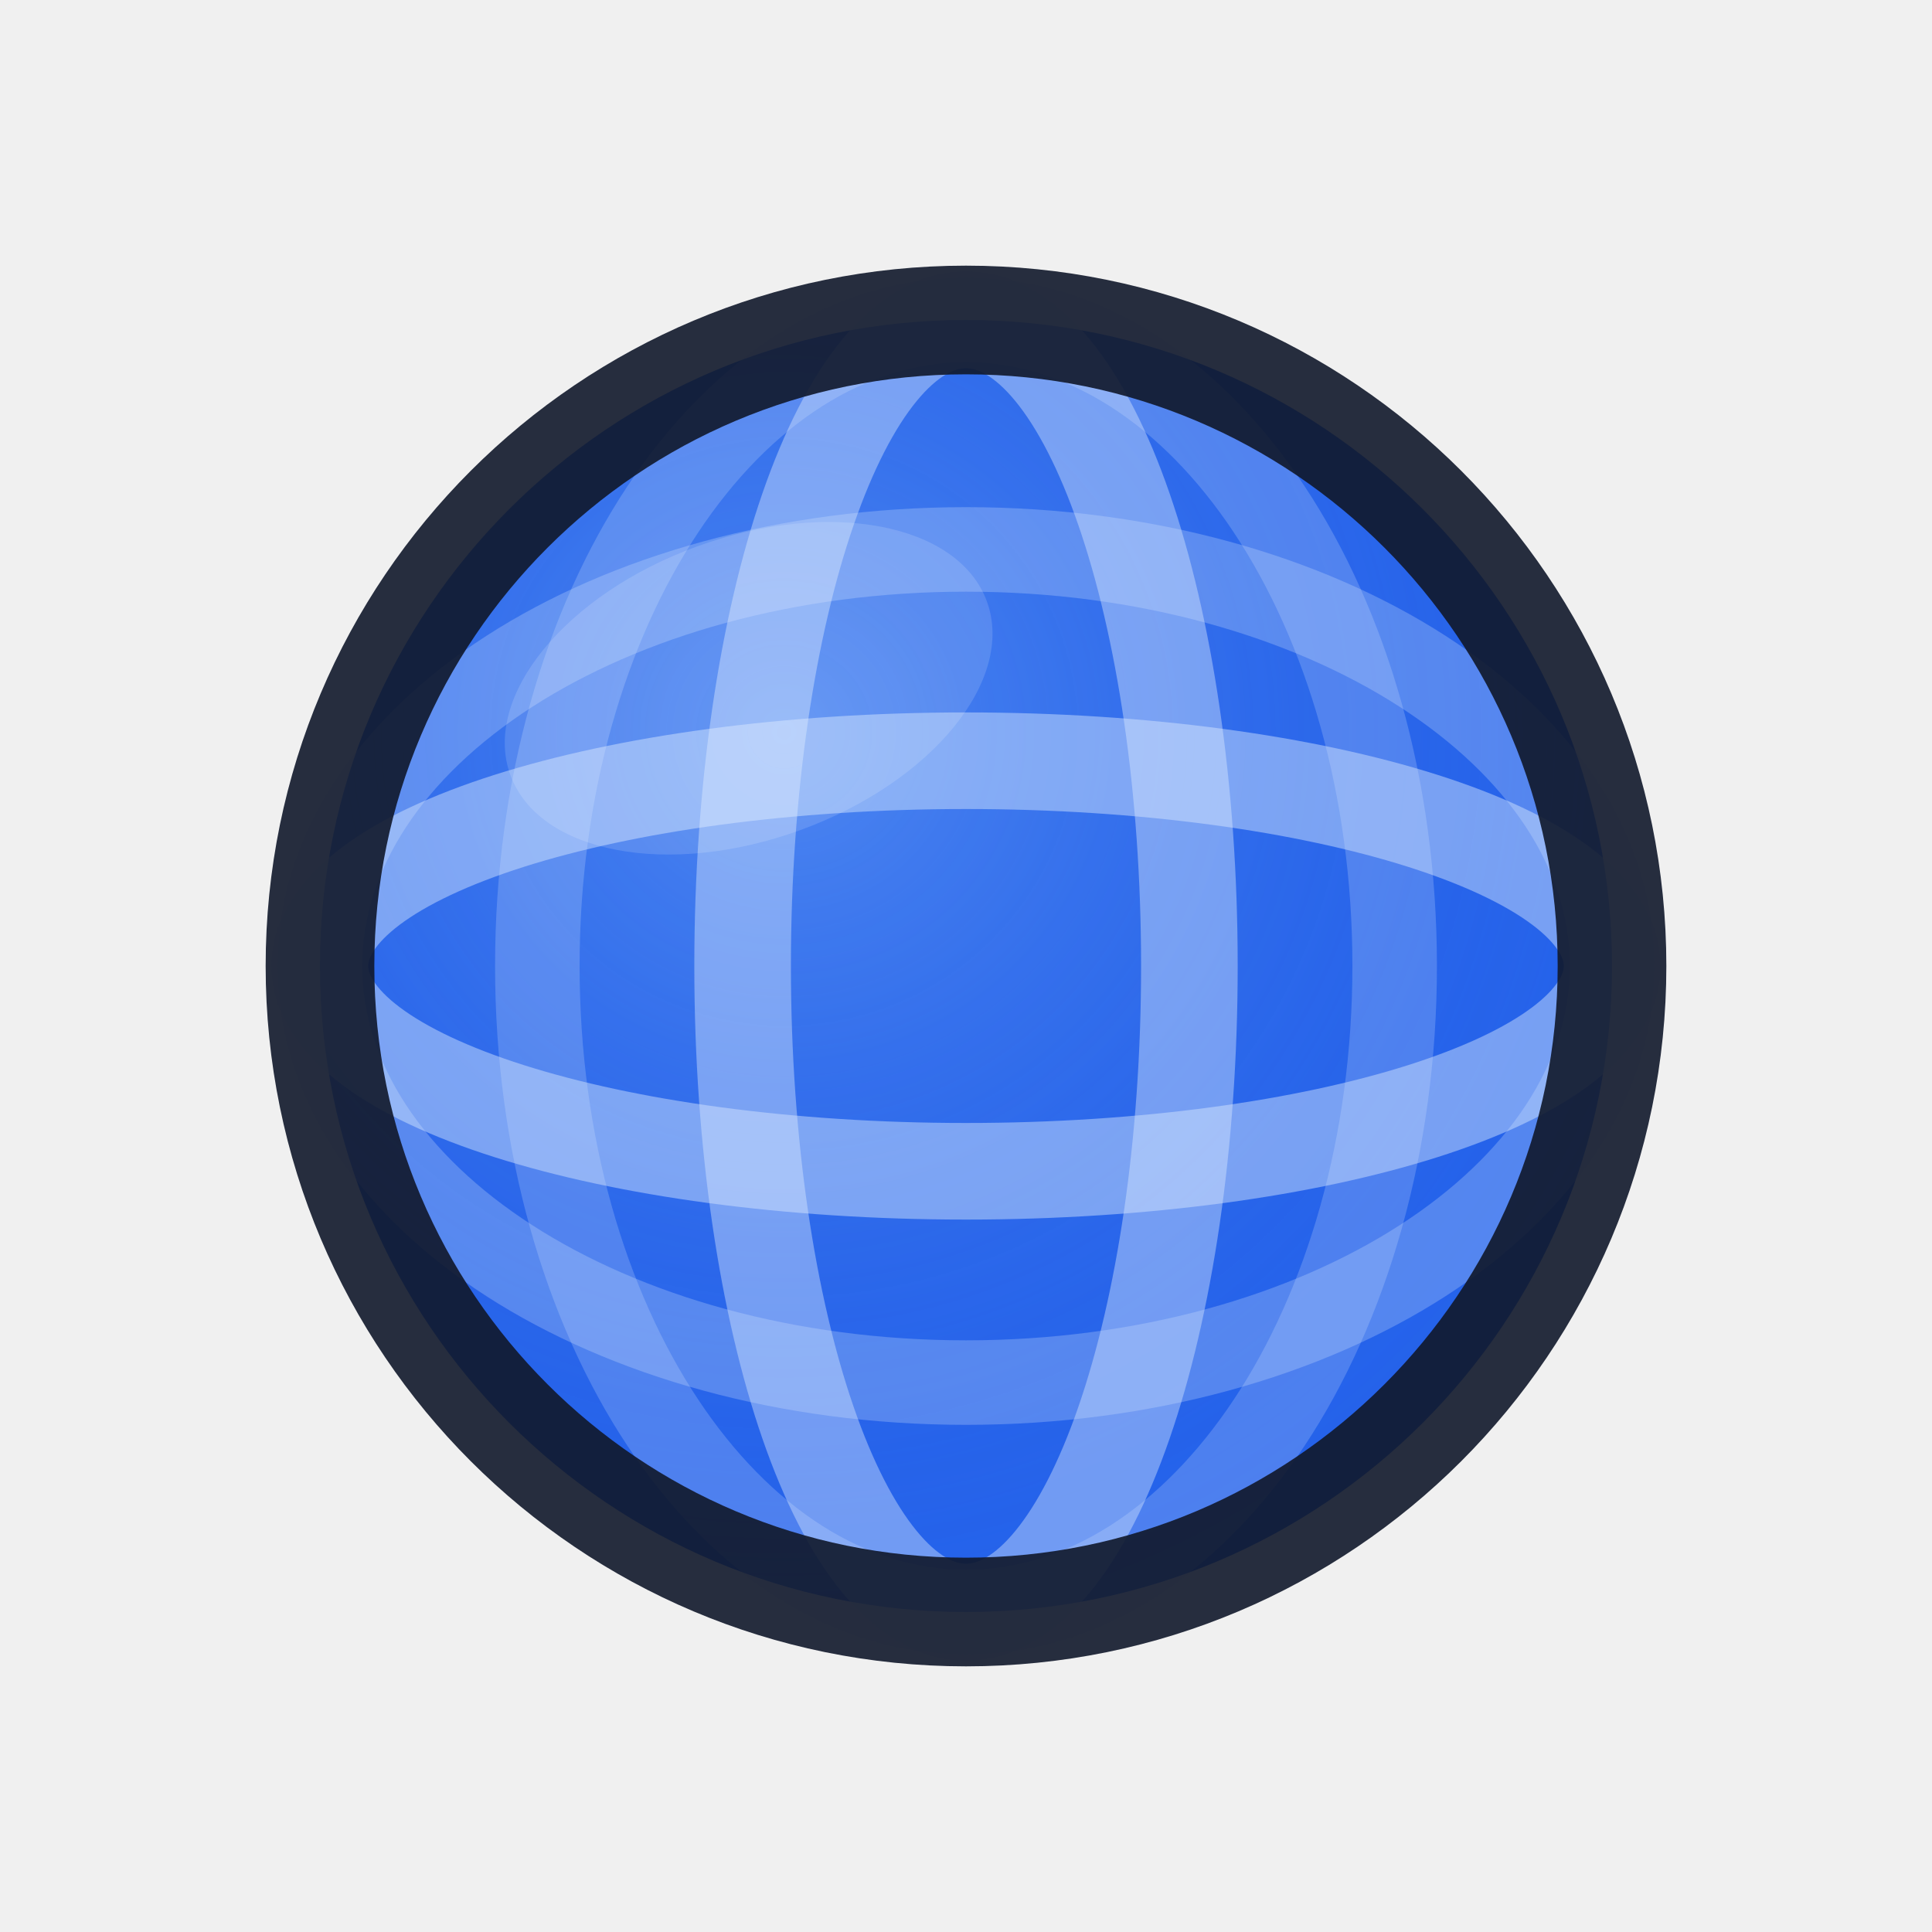
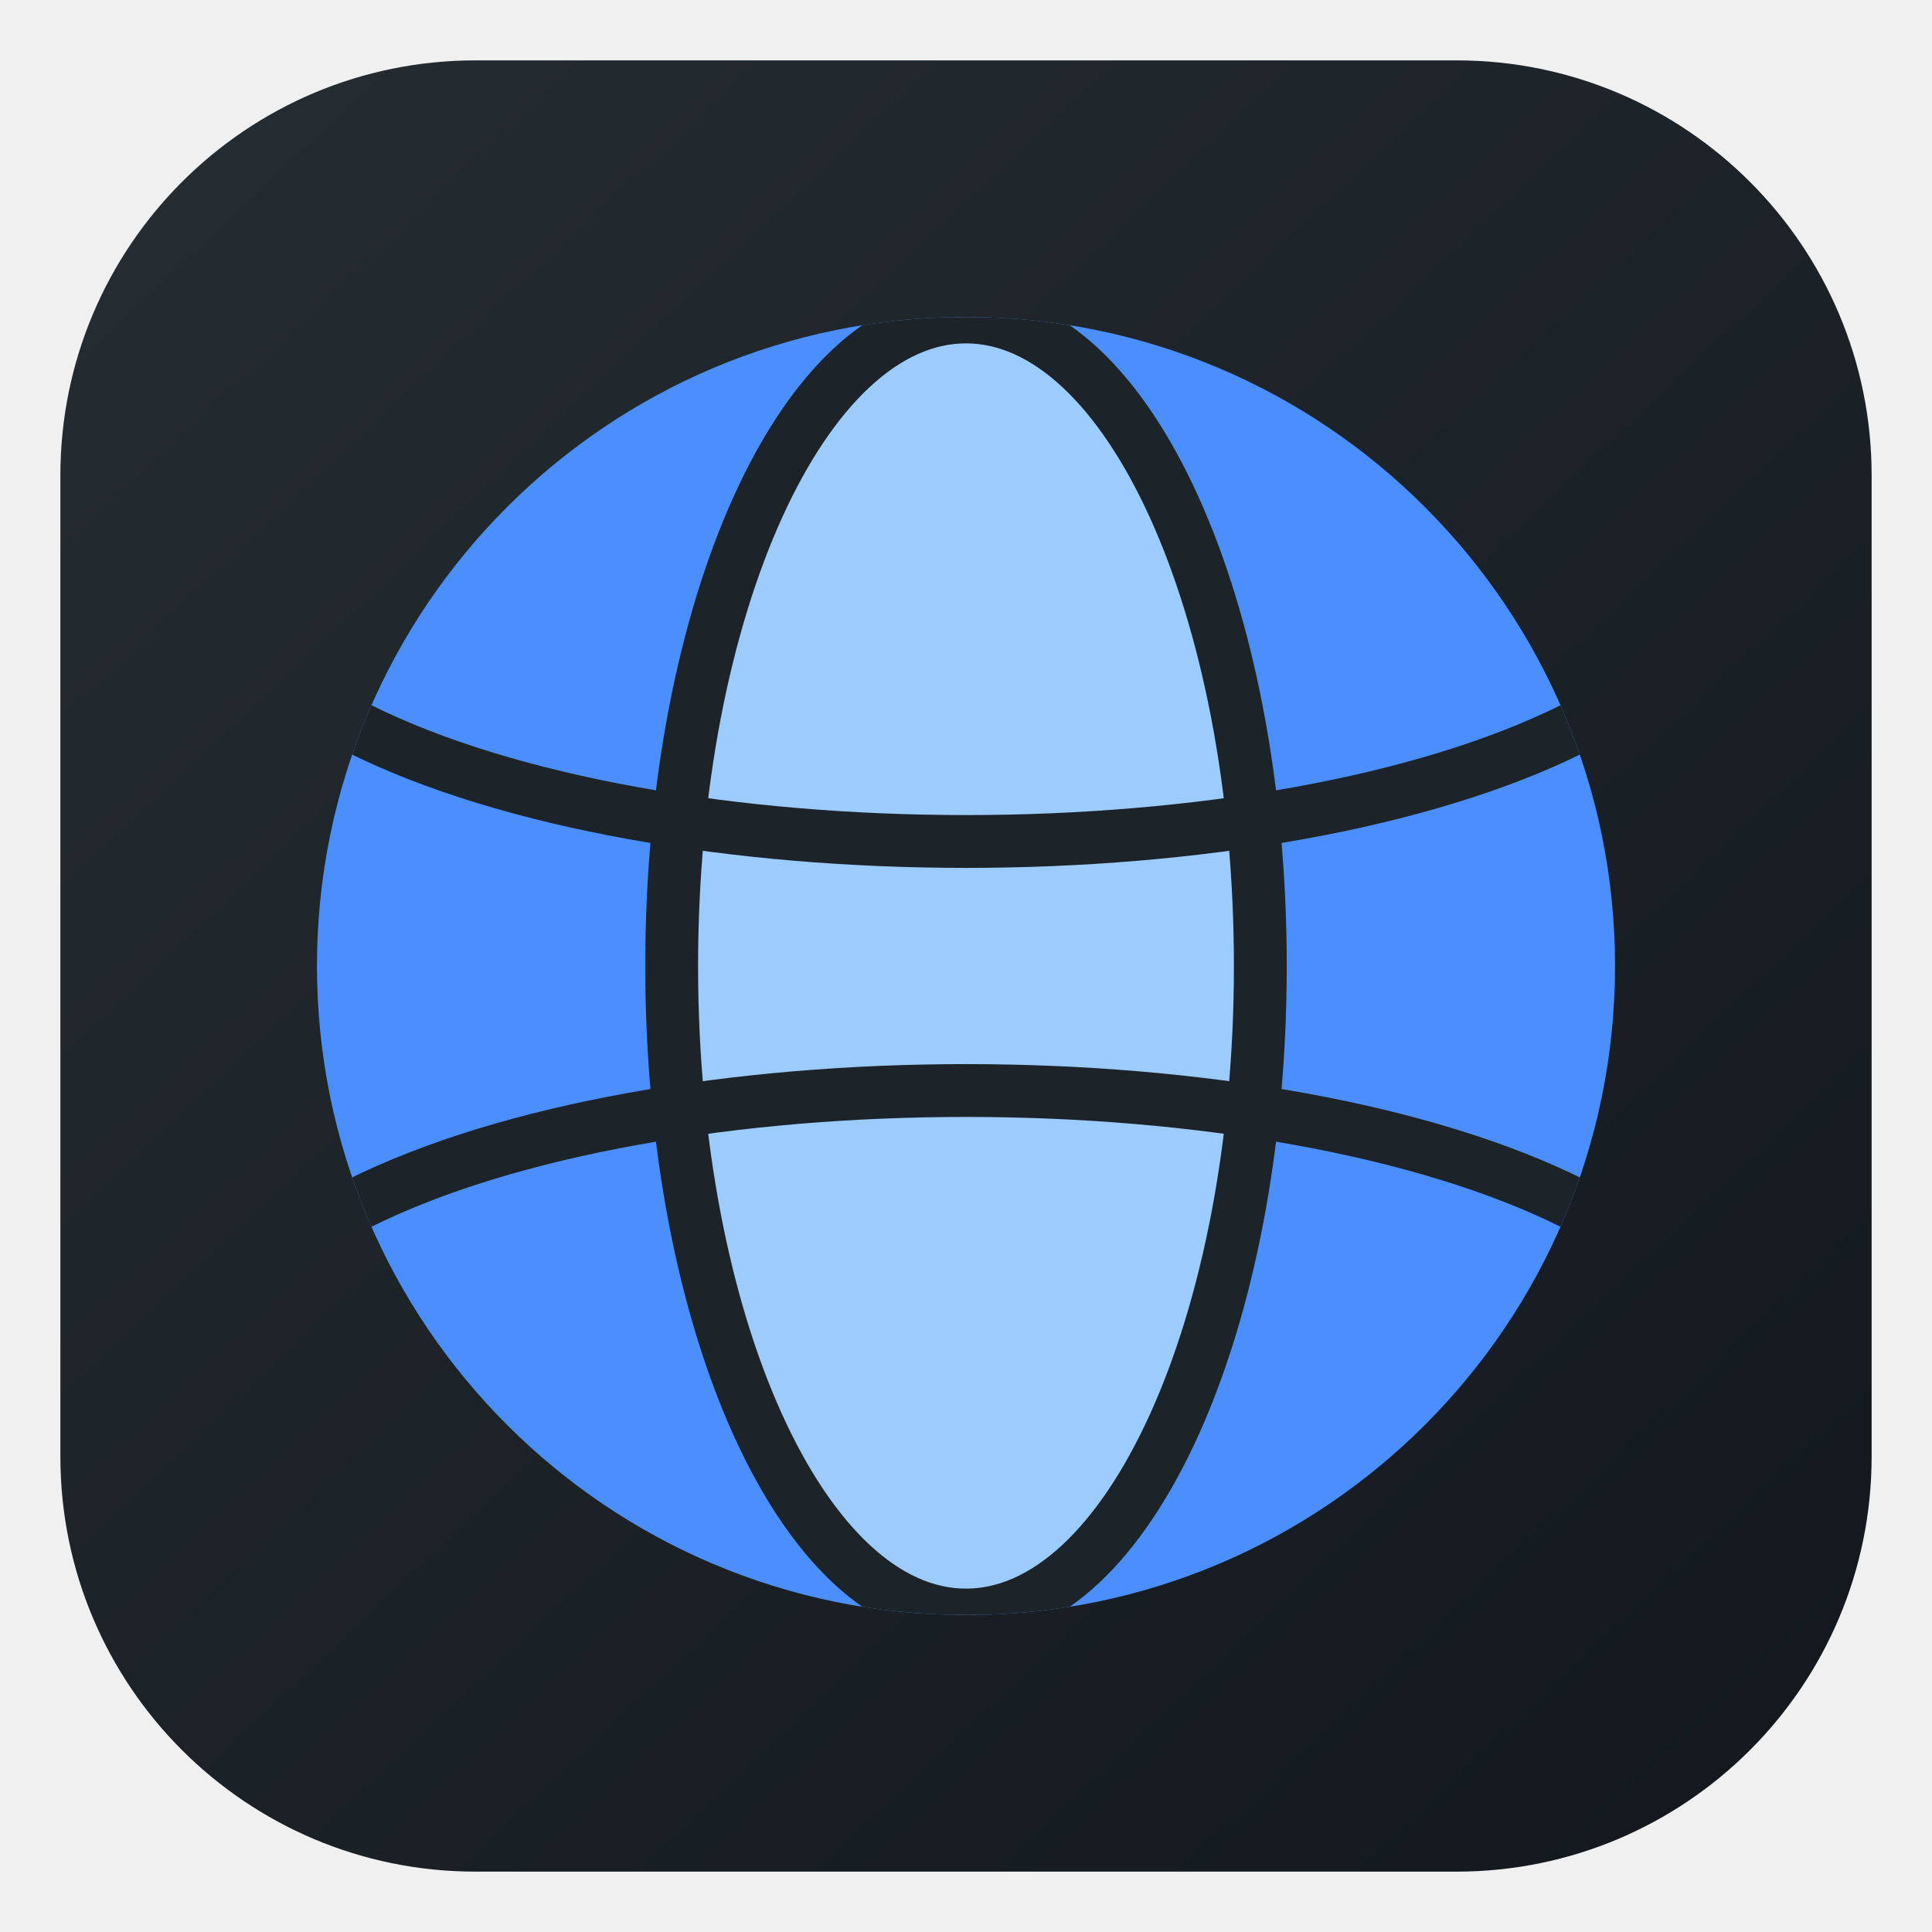
- <svg xmlns="http://www.w3.org/2000/svg" width="128" height="128" viewBox="0 0 128 128">
-   <circle cx="64" cy="64" r="42.8" fill="#2563eb" />
-   <circle cx="64" cy="64" r="42.8" fill="url(#iconGlow)" opacity="0.75" />
-   <ellipse cx="64" cy="64" rx="42.8" ry="13.6" fill="none" stroke="#dbeafe" stroke-width="6.4" opacity="0.45" />
-   <ellipse cx="64" cy="64" rx="42.8" ry="27.6" fill="none" stroke="#dbeafe" stroke-width="5.6" opacity="0.26" />
-   <ellipse cx="64" cy="64" rx="14.8" ry="42.8" fill="none" stroke="#dbeafe" stroke-width="6.4" opacity="0.42" />
-   <ellipse cx="64" cy="64" rx="28.4" ry="42.8" fill="none" stroke="#dbeafe" stroke-width="5.6" opacity="0.22" />
-   <circle cx="64" cy="64" r="42.8" fill="none" stroke="#0f172a" stroke-width="7.2" opacity="0.9" />
-   <ellipse cx="49.6" cy="45.6" rx="16.8" ry="10" fill="#ffffff" opacity="0.14" transform="rotate(-20 49.6 45.6)" />
+ <svg xmlns="http://www.w3.org/2000/svg" width="1024" height="1024" viewBox="0 0 1024 1024" role="img" aria-labelledby="title desc">
  <defs>
-     <radialGradient id="iconGlow" cx="36%" cy="32%" r="72%">
-       <stop offset="0%" stop-color="#93c5fd" stop-opacity="0.5" />
-       <stop offset="100%" stop-color="#1d4ed8" stop-opacity="0" />
-     </radialGradient>
+     <linearGradient id="tile" x1="108" y1="84" x2="916" y2="940" gradientUnits="userSpaceOnUse">
+       <stop stop-color="#252C31" />
+       <stop offset="1" stop-color="#13191F" />
+     </linearGradient>
+     <clipPath id="sphere-clip">
+       <circle cx="512" cy="512" r="344" />
+     </clipPath>
  </defs>
+   <rect id="app-tile" x="32" y="32" width="960" height="960" rx="220" fill="url(#tile)" />
+   <g id="globe" clip-path="url(#sphere-clip)">
+     <circle id="sphere" cx="512" cy="512" r="344" fill="#4B8EFF" />
+     <ellipse id="central-meridian" cx="512" cy="512" rx="156" ry="344" fill="#9CCBFF" stroke="#1C2329" stroke-width="28" />
+     <g id="latitude-channels" fill="none" stroke="#1C2329" stroke-width="28">
+       <path d="M190 386C350 466 674 466 834 386" />
+       <path d="M190 638C350 558 674 558 834 638" />
+     </g>
+   </g>
</svg>
